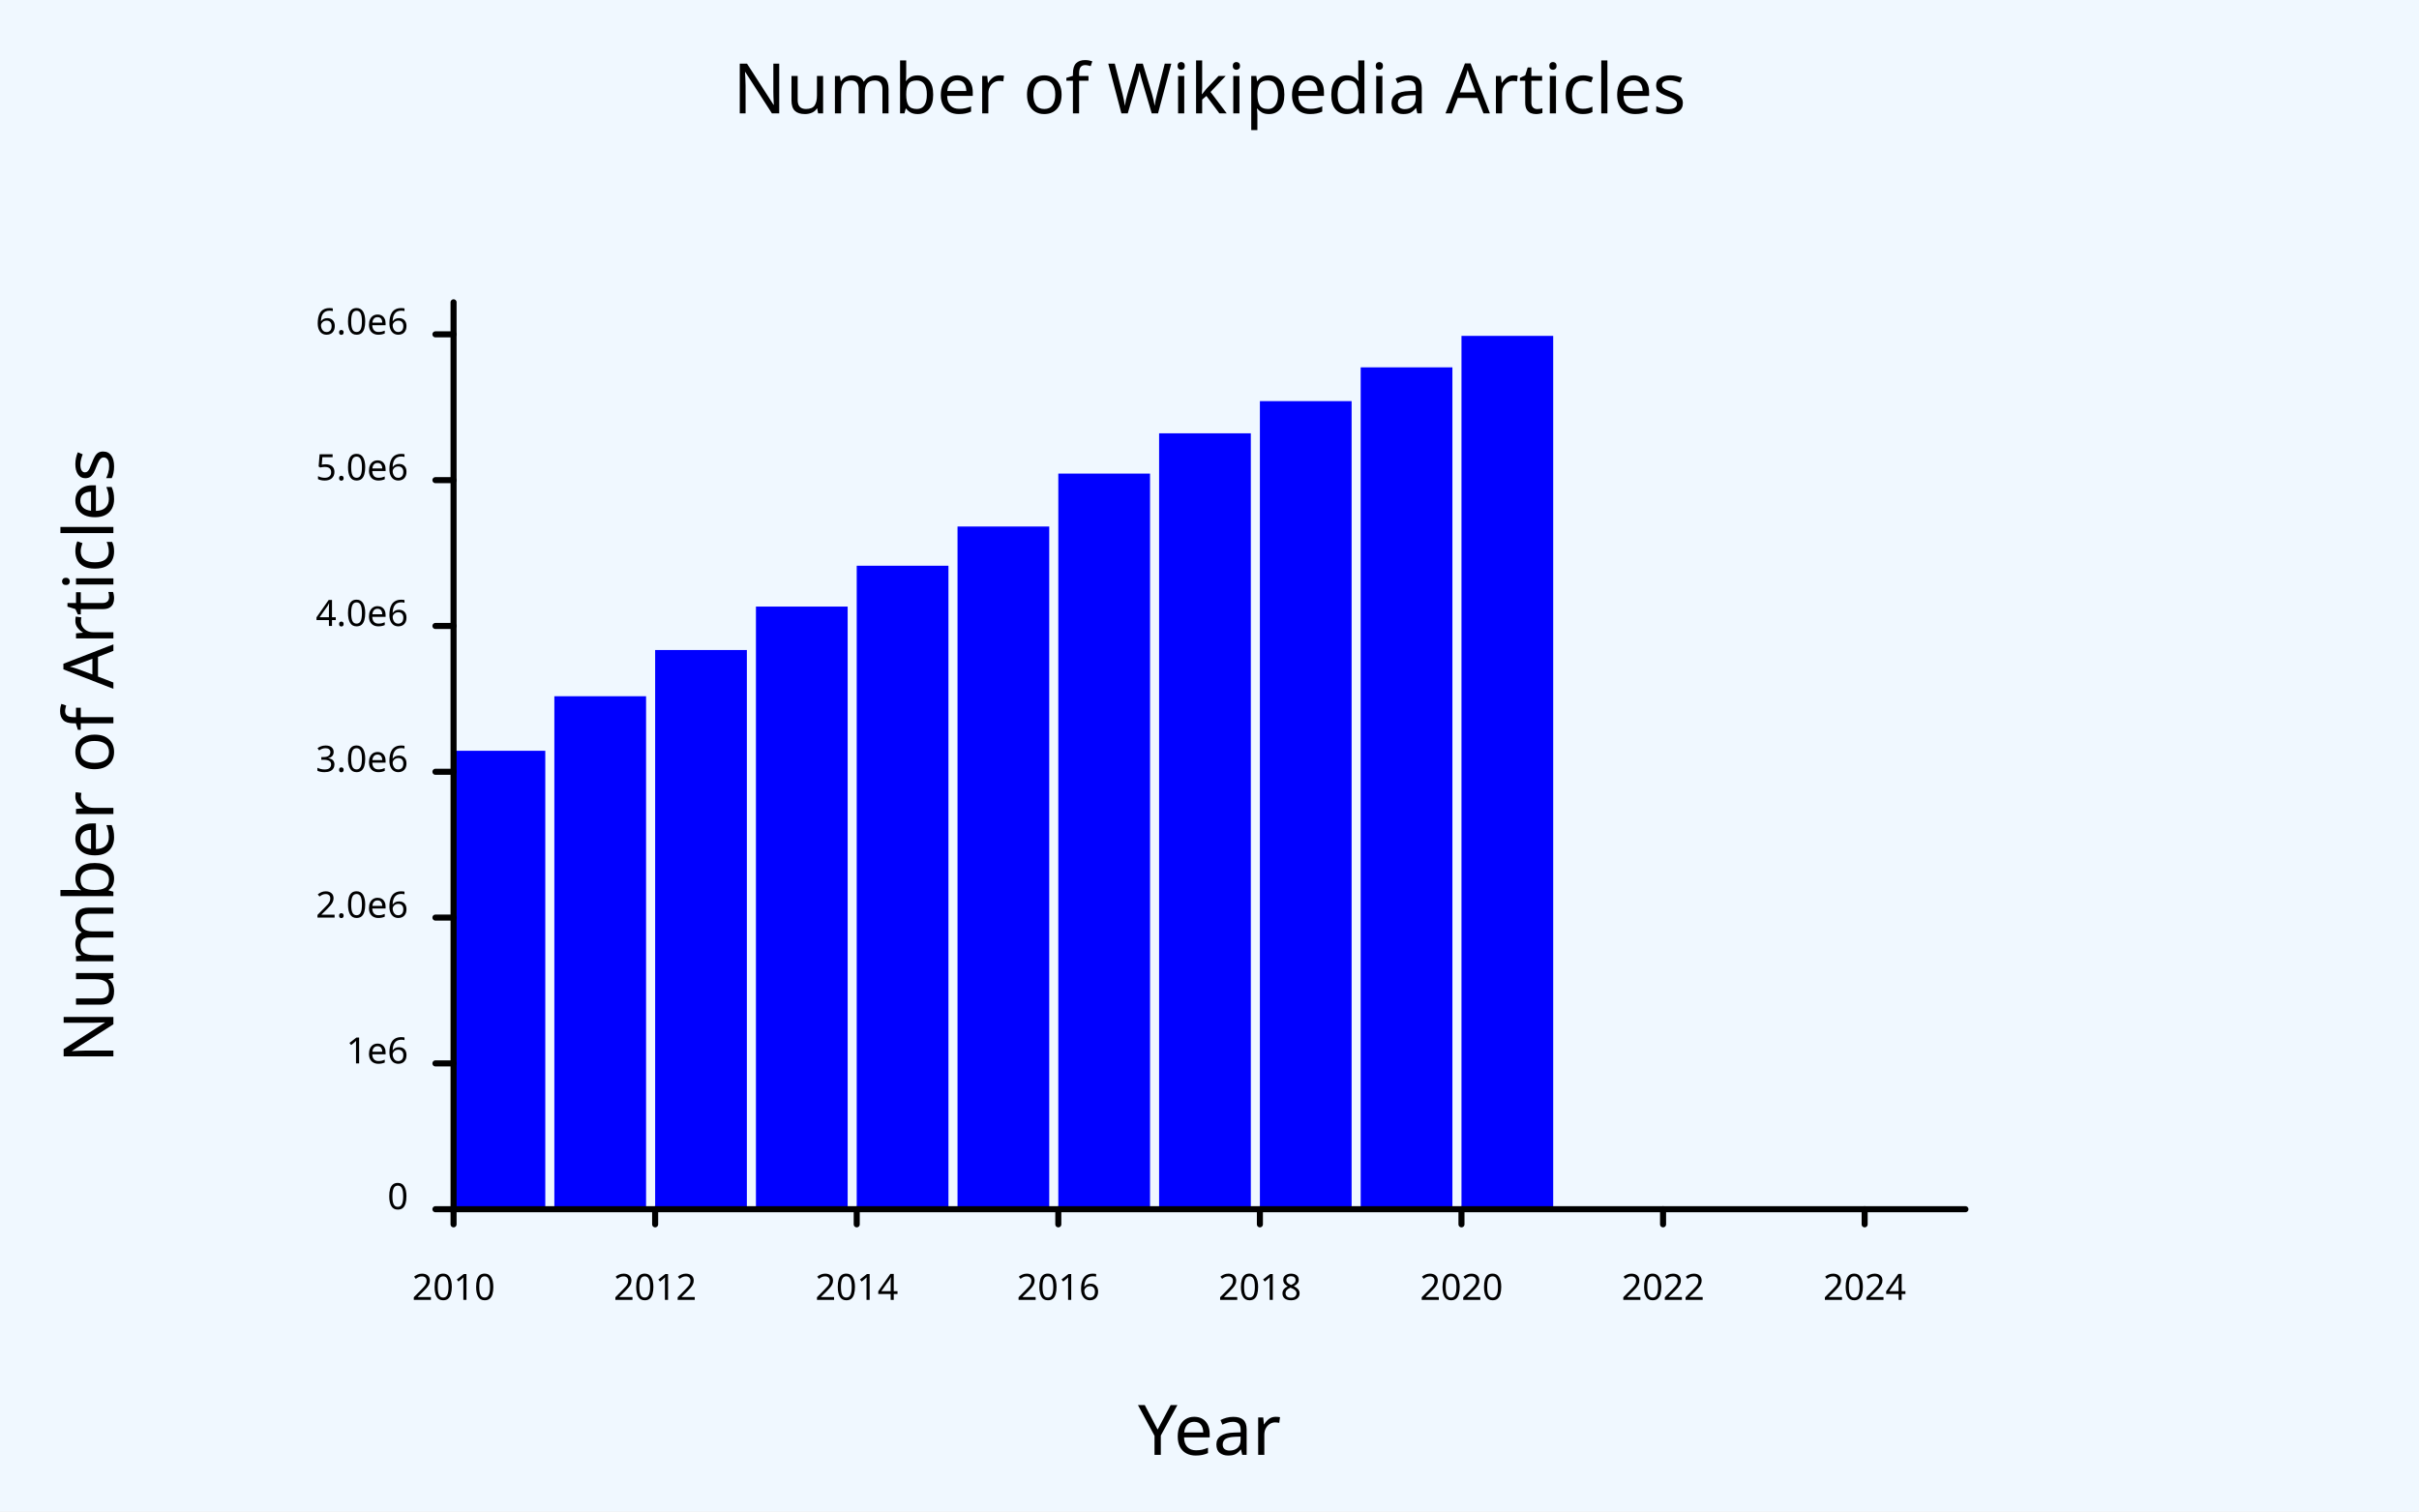
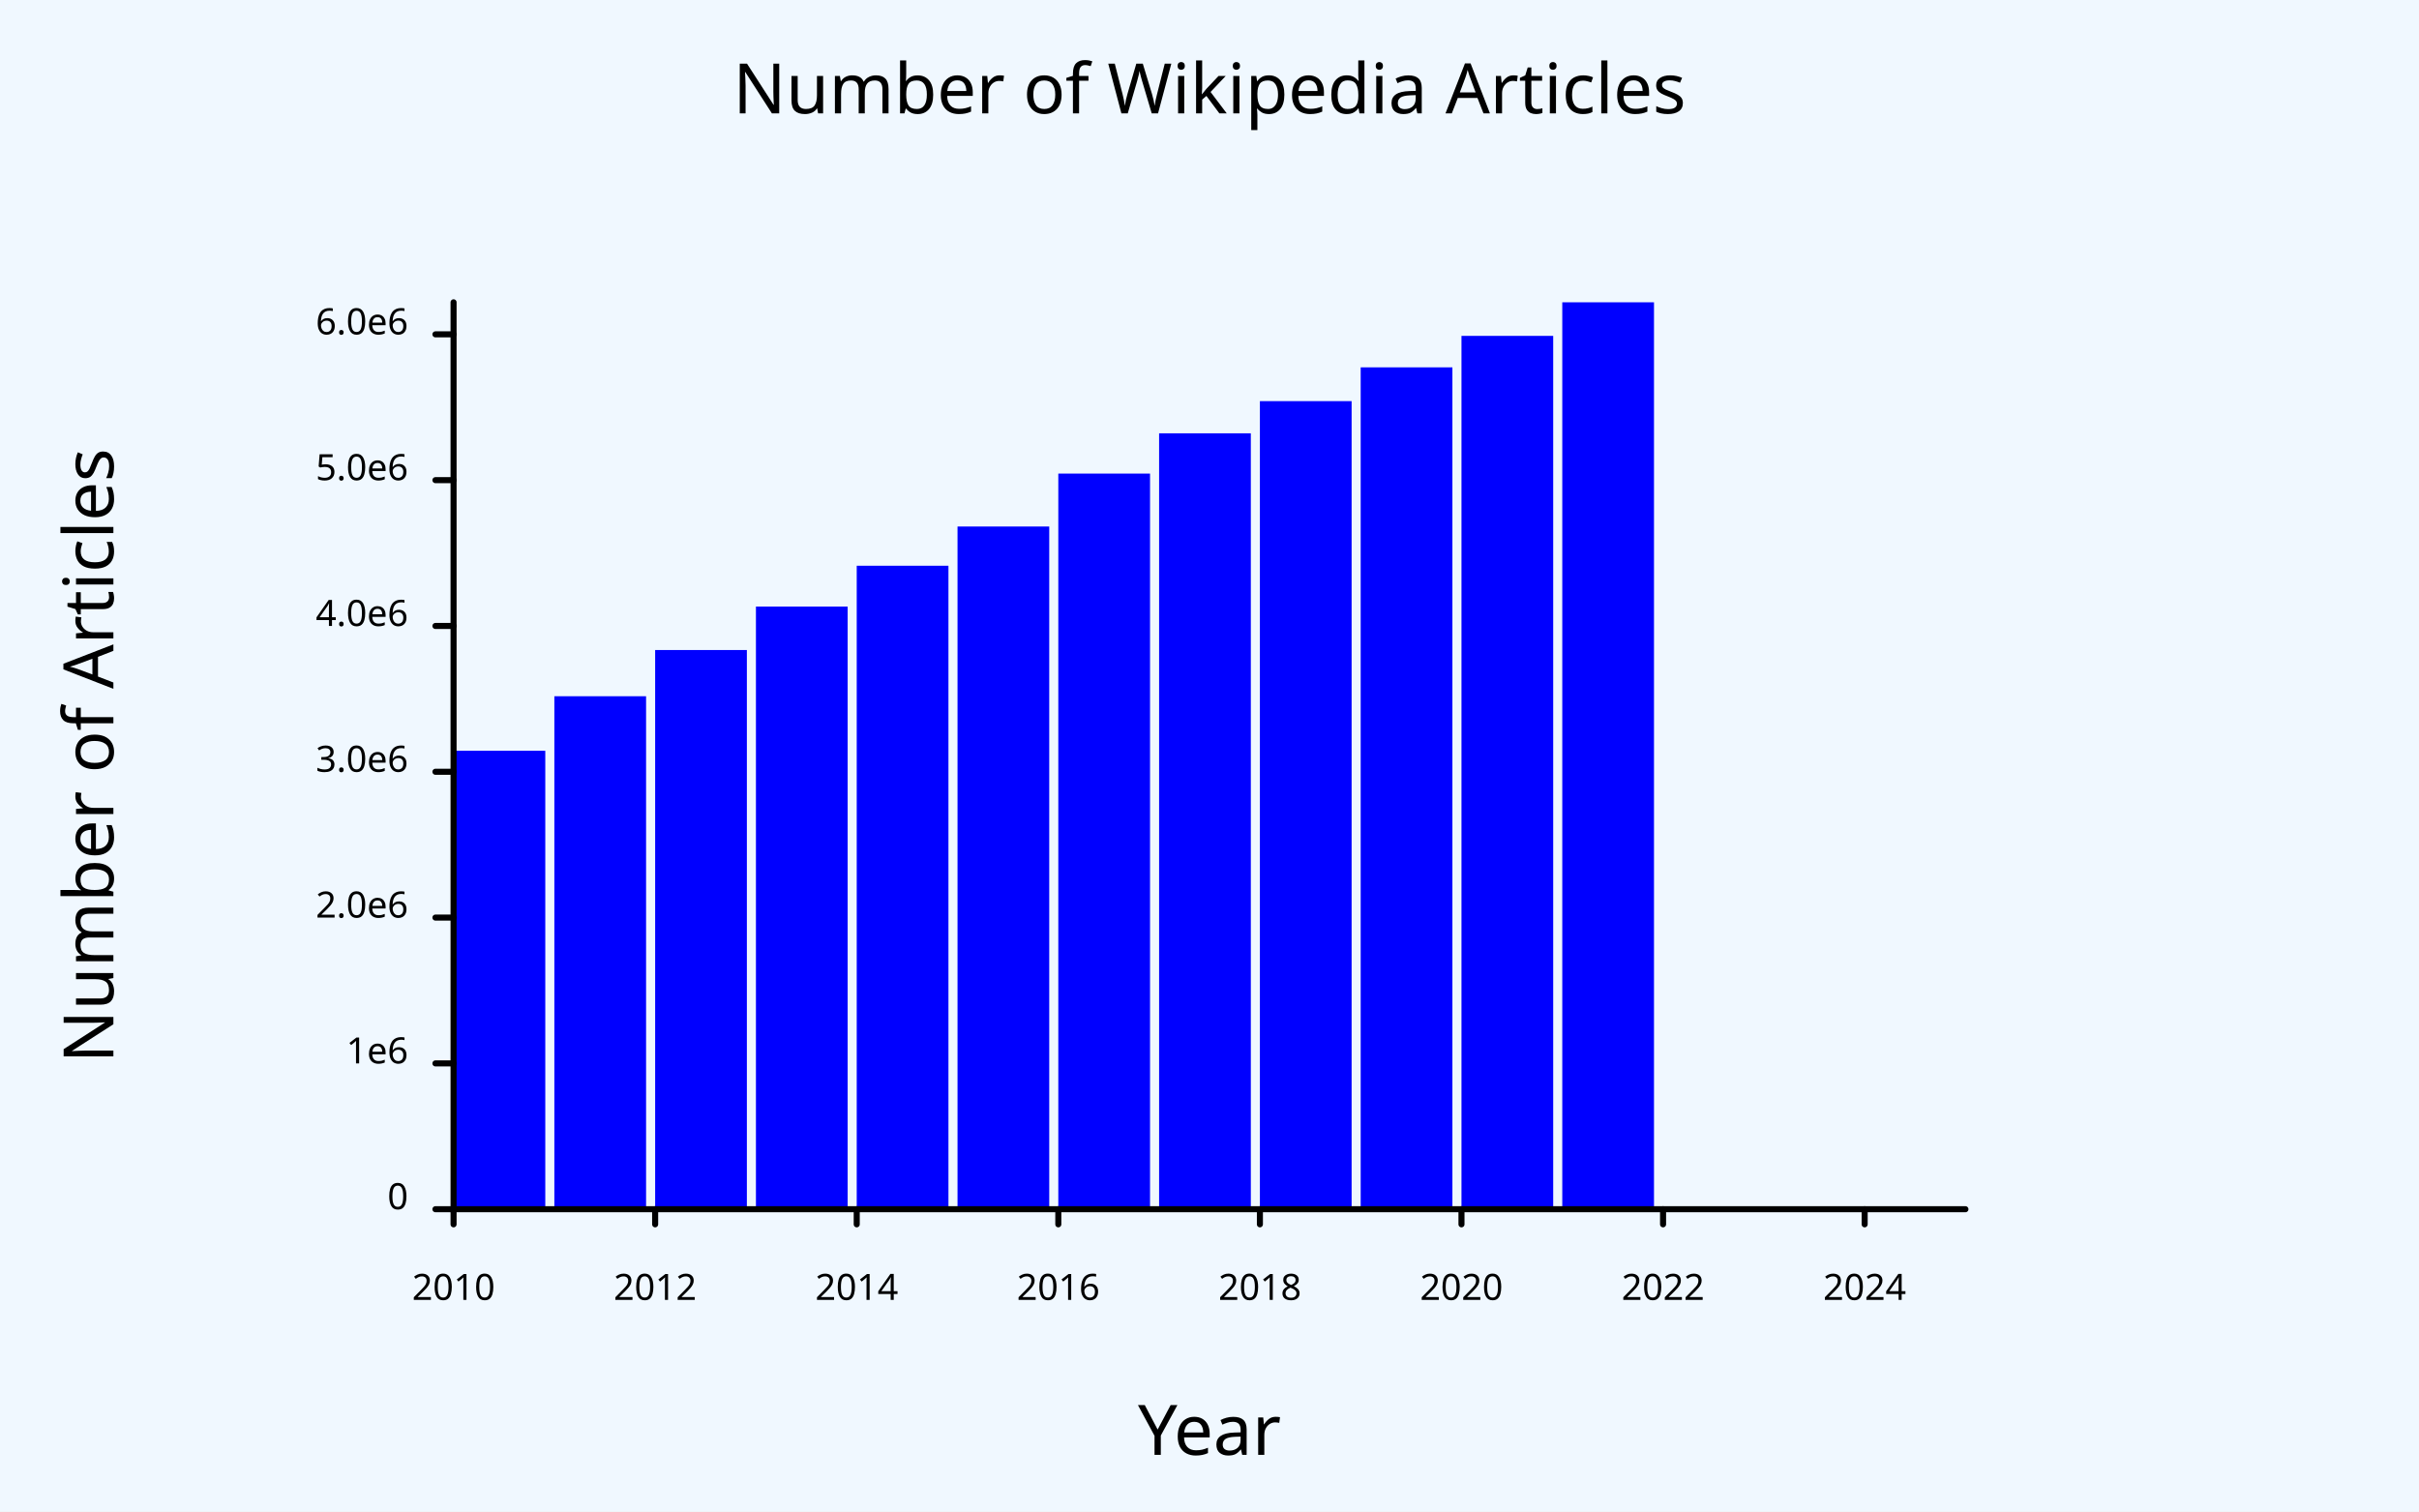
<svg xmlns="http://www.w3.org/2000/svg" class="poloto" width="800" height="500" viewBox="0 0 800 500">
  <style>.poloto {stroke-linecap:round;font-family: sans-serif;stroke-width:2;}.scatter{stroke-width:7}.poloto_text{fill: black;}.poloto_axis_lines{stroke: black;stoke-width:3;fill:none}.poloto_background{fill: aliceblue;}.poloto0stroke{stroke:  blue;}.poloto1stroke{stroke:  red;}.poloto2stroke{stroke:  green;}.poloto3stroke{stroke:  gold;}.poloto4stroke{stroke:  aqua;}.poloto5stroke{stroke:  brown;}.poloto6stroke{stroke:  lime;}.poloto7stroke{stroke:  chocolate;}.poloto0fill{fill:blue;}.poloto1fill{fill:red;}.poloto2fill{fill:green;}.poloto3fill{fill:gold;}.poloto4fill{fill:aqua;}.poloto5fill{fill:brown;}.poloto6fill{fill:lime;}.poloto7fill{fill:chocolate;}</style>
  <rect class="poloto_background" fill="white" x="0" y="0" width="800" height="500" />
  <g class="poloto0fill">
    <rect x="150" y="248.353" width="30.333" height="151.647" />
    <rect x="183.333" y="230.313" width="30.333" height="169.687" />
    <rect x="216.667" y="215.023" width="30.333" height="184.977" />
    <rect x="250" y="200.65" width="30.333" height="199.35" />
    <rect x="283.333" y="187.144" width="30.333" height="212.856" />
    <rect x="316.667" y="174.169" width="30.333" height="225.831" />
    <rect x="350" y="156.66" width="30.333" height="243.34" />
    <rect x="383.333" y="143.338" width="30.333" height="256.662" />
    <rect x="416.667" y="132.693" width="30.333" height="267.307" />
    <rect x="450" y="121.517" width="30.333" height="278.483" />
    <rect x="483.333" y="111.108" width="30.333" height="288.892" />
+     <rect x="516.667" y="100" width="30.333" height="300" />
  </g>
  <text class="poloto_text" alignment-baseline="middle" text-anchor="start" font-size="large" x="675" y="100" />
  <line class="poloto_axis_lines" stroke="black" x1="150" x2="150" y1="400" y2="405" />
  <text class="poloto_text" alignment-baseline="start" text-anchor="middle" x="150" y="430">2010</text>
  <line class="poloto_axis_lines" stroke="black" x1="216.667" x2="216.667" y1="400" y2="405" />
  <text class="poloto_text" alignment-baseline="start" text-anchor="middle" x="216.667" y="430">2012</text>
  <line class="poloto_axis_lines" stroke="black" x1="283.333" x2="283.333" y1="400" y2="405" />
  <text class="poloto_text" alignment-baseline="start" text-anchor="middle" x="283.333" y="430">2014</text>
  <line class="poloto_axis_lines" stroke="black" x1="350" x2="350" y1="400" y2="405" />
  <text class="poloto_text" alignment-baseline="start" text-anchor="middle" x="350" y="430">2016</text>
  <line class="poloto_axis_lines" stroke="black" x1="416.667" x2="416.667" y1="400" y2="405" />
  <text class="poloto_text" alignment-baseline="start" text-anchor="middle" x="416.667" y="430">2018</text>
  <line class="poloto_axis_lines" stroke="black" x1="483.333" x2="483.333" y1="400" y2="405" />
  <text class="poloto_text" alignment-baseline="start" text-anchor="middle" x="483.333" y="430">2020</text>
  <line class="poloto_axis_lines" stroke="black" x1="550" x2="550" y1="400" y2="405" />
  <text class="poloto_text" alignment-baseline="start" text-anchor="middle" x="550" y="430">2022</text>
  <line class="poloto_axis_lines" stroke="black" x1="616.667" x2="616.667" y1="400" y2="405" />
  <text class="poloto_text" alignment-baseline="start" text-anchor="middle" x="616.667" y="430">2024</text>
  <line class="poloto_axis_lines" stroke="black" x1="150" x2="144" y1="400" y2="400" />
  <text class="poloto_text" alignment-baseline="middle" text-anchor="end" x="135" y="400">0</text>
  <line class="poloto_axis_lines" stroke="black" x1="150" x2="144" y1="351.766" y2="351.766" />
  <text class="poloto_text" alignment-baseline="middle" text-anchor="end" x="135" y="351.766">1e6</text>
  <line class="poloto_axis_lines" stroke="black" x1="150" x2="144" y1="303.532" y2="303.532" />
  <text class="poloto_text" alignment-baseline="middle" text-anchor="end" x="135" y="303.532">2.0e6</text>
  <line class="poloto_axis_lines" stroke="black" x1="150" x2="144" y1="255.298" y2="255.298" />
  <text class="poloto_text" alignment-baseline="middle" text-anchor="end" x="135" y="255.298">3.0e6</text>
  <line class="poloto_axis_lines" stroke="black" x1="150" x2="144" y1="207.065" y2="207.065" />
  <text class="poloto_text" alignment-baseline="middle" text-anchor="end" x="135" y="207.065">4.0e6</text>
  <line class="poloto_axis_lines" stroke="black" x1="150" x2="144" y1="158.831" y2="158.831" />
  <text class="poloto_text" alignment-baseline="middle" text-anchor="end" x="135" y="158.831">5.0e6</text>
  <line class="poloto_axis_lines" stroke="black" x1="150" x2="144" y1="110.597" y2="110.597" />
  <text class="poloto_text" alignment-baseline="middle" text-anchor="end" x="135" y="110.597">6.0e6</text>
  <text class="poloto_text" alignment-baseline="start" text-anchor="middle" font-size="x-large" x="400" y="37.5">Number of Wikipedia Articles</text>
  <text class="poloto_text" alignment-baseline="start" text-anchor="middle" font-size="x-large" x="400" y="481.25">Year</text>
  <text class="poloto_text" alignment-baseline="start" text-anchor="middle" font-size="x-large" transform="rotate(-90,37.5,250)" x="37.5" y="250">Number of Articles</text>
  <path stroke="black" fill="none" class="poloto_axis_lines" d=" M 150 100 L 150 400 L 650 400" />
</svg>
